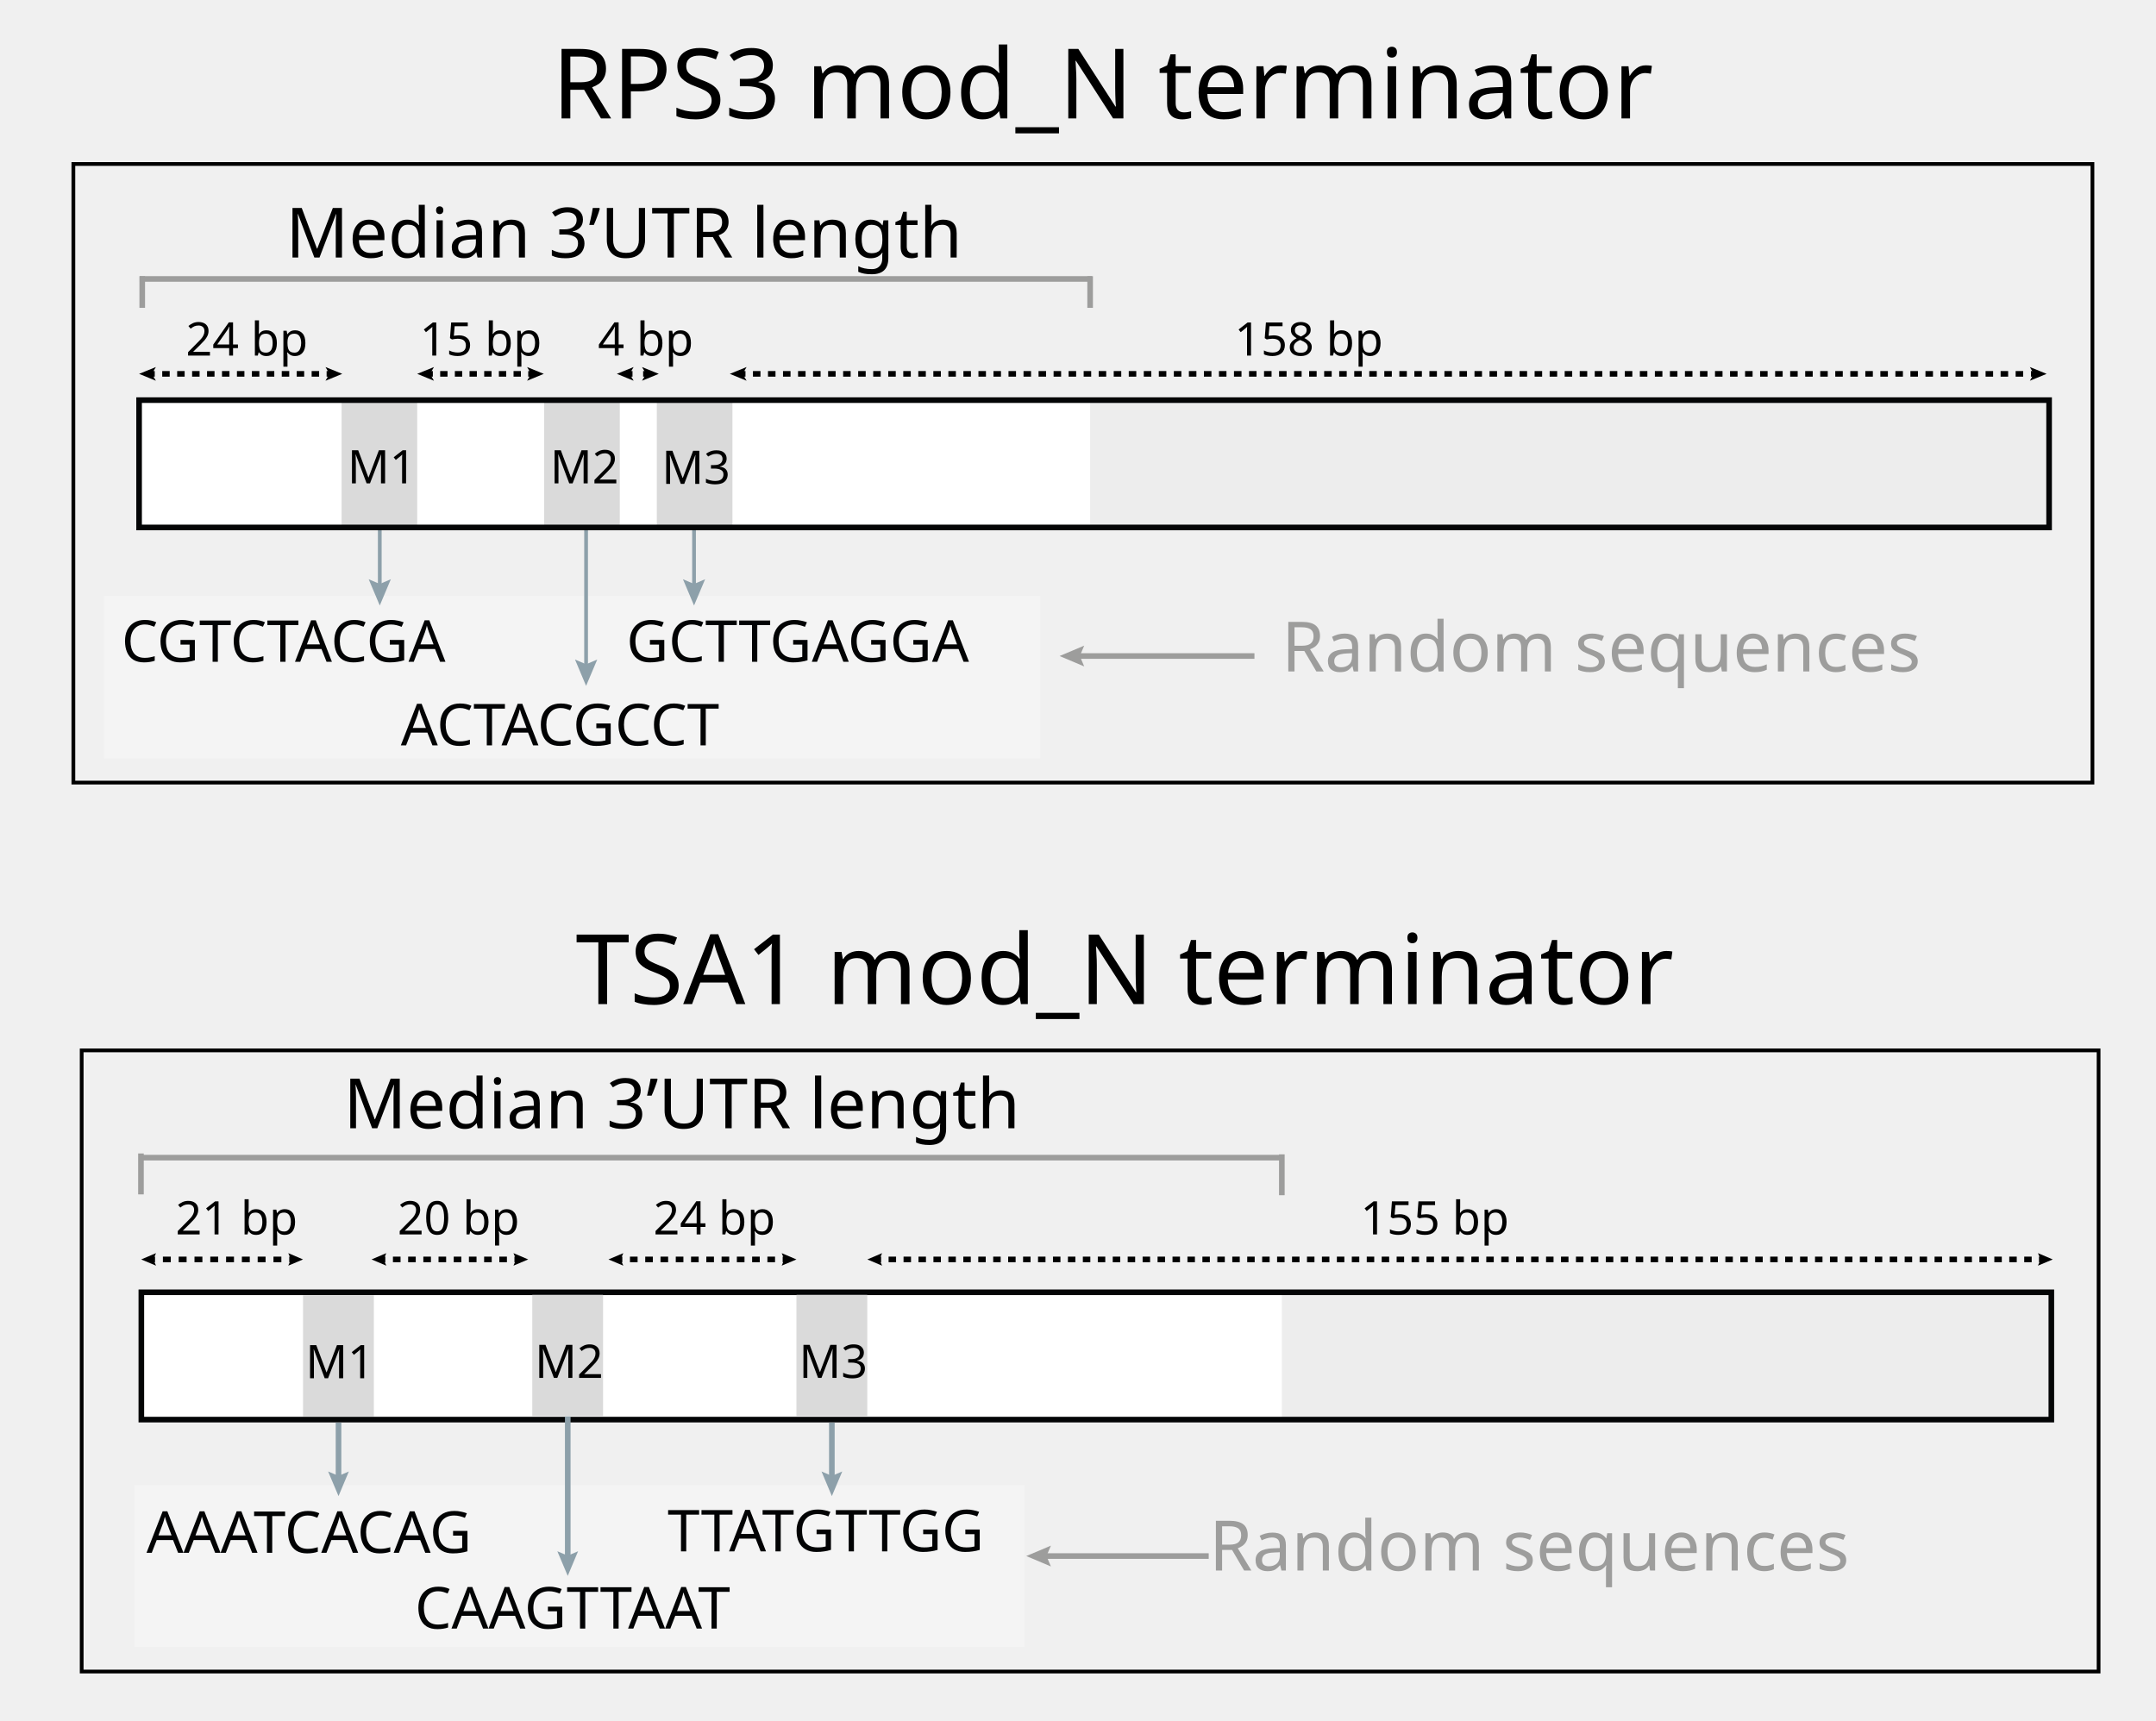
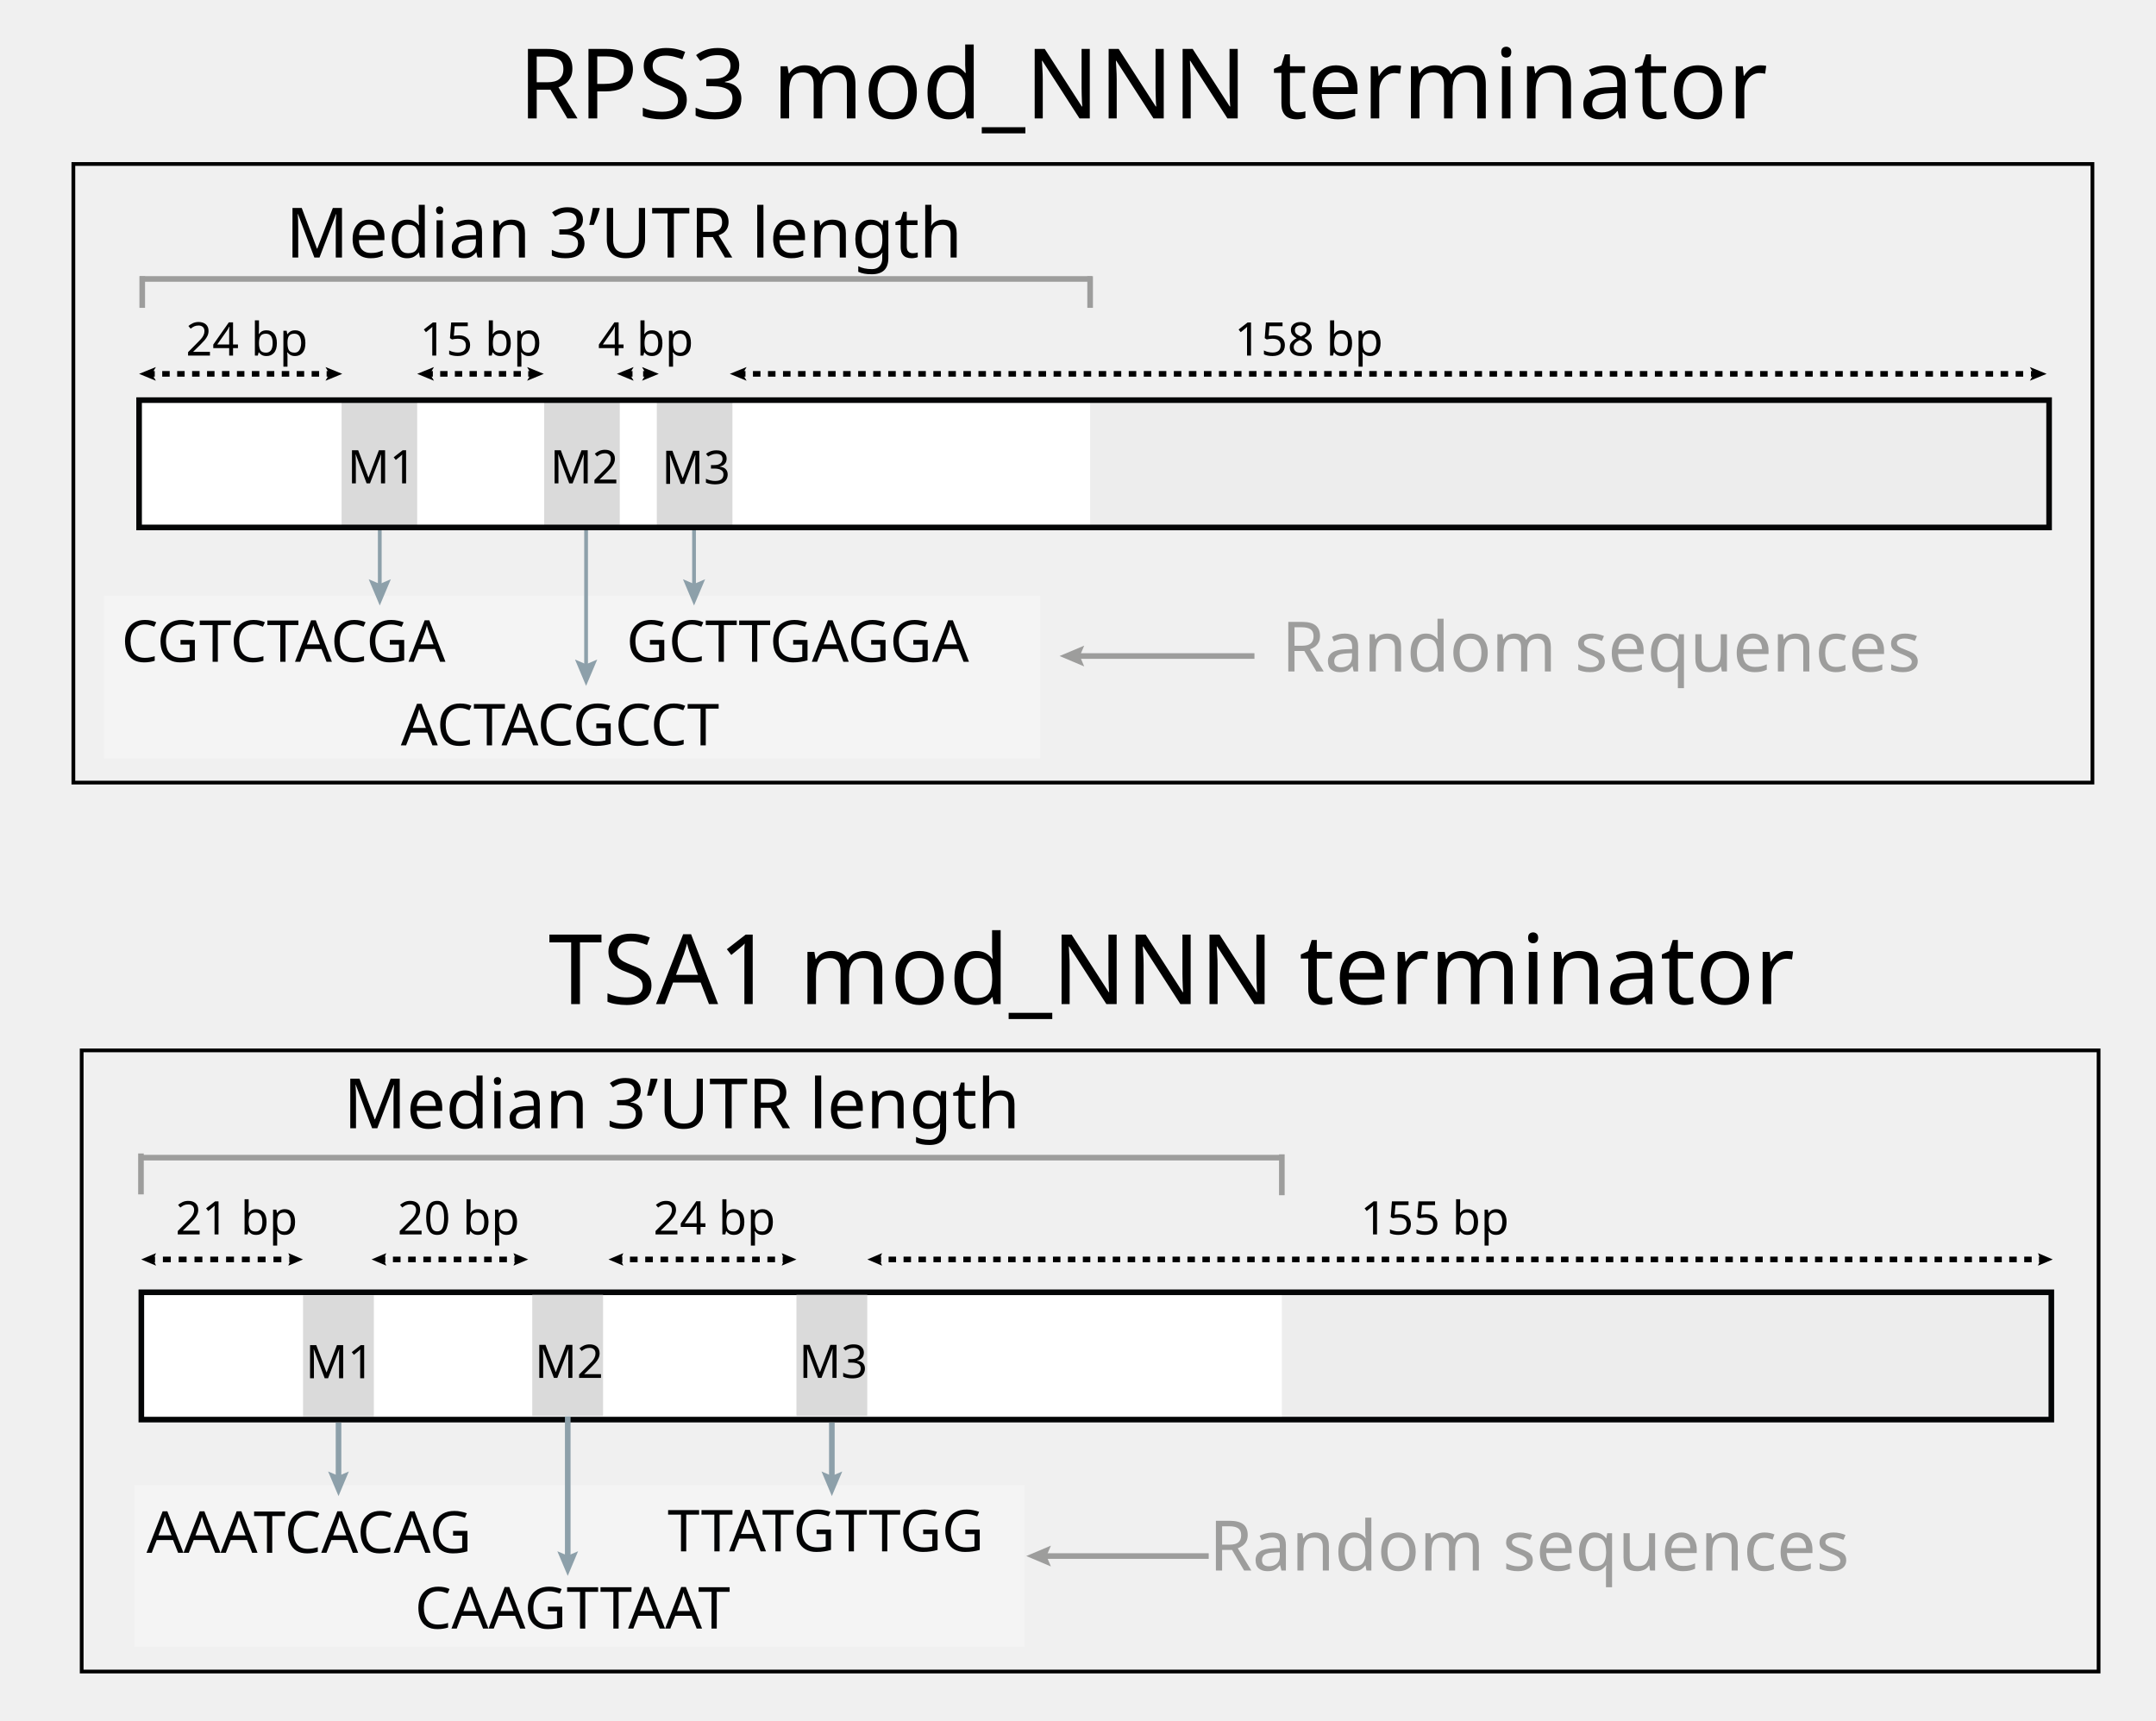
<svg xmlns="http://www.w3.org/2000/svg" version="1.1" id="Layer_1" x="0px" y="0px" viewBox="0 0 288 229.87" style="enable-background:new 0 0 288 229.87;" xml:space="preserve">
-   <style type="text/css">
+   <defs id="defs1188">
+ 	
+ 
+ 	
+ </defs>
+   <style type="text/css" id="style833">
	.st0{fill:#FFFFFF;}
	.st1{fill:#EDEDED;}
	.st2{fill:none;stroke:#040506;stroke-width:0.75;stroke-miterlimit:10;}
	.st3{fill:#F4F4F4;}
	.st4{fill:none;stroke:#000000;stroke-width:0.5;stroke-miterlimit:10;}
	.st5{fill:#DADADA;}
	.st6{font-family:'Arial-BoldMT';}
	.st7{font-size:6.191px;}
	.st8{fill:none;stroke:#8DA0AA;stroke-width:0.5;stroke-miterlimit:10;}
	.st9{fill:#8DA0AA;}
	.st10{fill:#020304;}
	.st11{font-family:'ArialMT';}
	.st12{font-size:7.739px;}
	.st13{fill:none;stroke:#000000;stroke-width:0.75;stroke-miterlimit:10;}
	.st14{fill:none;stroke:#000000;stroke-width:0.75;stroke-miterlimit:10;stroke-dasharray:0.998,0.998;}
	.st15{fill:none;stroke:#000000;stroke-width:0.75;stroke-miterlimit:10;stroke-dasharray:0.98,0.98;}
	.st16{fill:none;stroke:#000000;stroke-width:0.75;stroke-miterlimit:10;stroke-dasharray:1.004,1.004;}
	.st17{font-size:13px;}
	.st18{fill:#9D9D9C;}
	.st19{font-size:9.286px;}
	.st20{fill:none;stroke:#9D9D9C;stroke-width:0.75;stroke-miterlimit:10;}
	.st21{fill:none;stroke:#8DA0AA;stroke-width:0.75;stroke-miterlimit:10;}
	.st22{fill:none;stroke:#000000;stroke-width:0.75;stroke-miterlimit:10;stroke-dasharray:1.055,1.055;}
	.st23{font-size:6.191px;}
	.st24{fill:none;stroke:#000000;stroke-width:0.75;stroke-miterlimit:10;stroke-dasharray:0.998,0.998;}
	.st25{fill:none;stroke:#000000;stroke-width:0.75;stroke-miterlimit:10;stroke-dasharray:1.015,1.015;}
	.st26{fill:none;stroke:#000000;stroke-width:0.75;stroke-miterlimit:10;stroke-dasharray:1.02,1.02;}
	.st27{font-size:9.299px;}
</style>
-   <rect x="18.88" y="172.66" class="st0" width="254.8" height="17.01" />
-   <rect x="171.23" y="172.66" class="st1" width="102.79" height="17.01" />
-   <rect x="18.88" y="172.66" class="st2" width="255.14" height="17.01" />
-   <rect x="13.86" y="79.63" class="st3" width="125.1" height="21.7" />
-   <rect x="9.8" y="21.91" class="st4" width="269.71" height="82.65" />
-   <rect x="18.58" y="53.46" class="st0" width="254.8" height="17.01" />
-   <rect x="45.63" y="53.8" class="st5" width="10.1" height="16.34" />
-   <text transform="matrix(1 0 0 1 46.4242 64.5775)" class="st6 st7">M1</text>
-   <g>
-     <g>
-       <line class="st8" x1="78.29" y1="70.79" x2="78.29" y2="89.25" />
-       <g>
-         <polygon class="st9" points="76.81,88.12 78.29,88.75 79.78,88.12 78.29,91.64    " />
-       </g>
-     </g>
-   </g>
-   <g>
-     <g>
-       <line class="st8" x1="92.71" y1="70.79" x2="92.71" y2="78.51" />
-       <g>
-         <polygon class="st9" points="91.23,77.39 92.71,78.02 94.19,77.39 92.71,80.9    " />
-       </g>
-     </g>
-   </g>
-   <g>
-     <text transform="matrix(1 0 0 1 16.2305 88.4216)" class="st10 st11 st12">CGTCTACGA</text>
-   </g>
-   <g>
-     <g>
-       <line class="st8" x1="50.73" y1="70.79" x2="50.73" y2="78.51" />
-       <g>
-         <polygon class="st9" points="49.25,77.39 50.73,78.02 52.21,77.39 50.73,80.9    " />
-       </g>
-     </g>
-   </g>
-   <g>
-     <text transform="matrix(1 0 0 1 53.544 99.5839)" class="st10 st11 st12">ACTACGCCT</text>
-   </g>
-   <g>
-     <text transform="matrix(1 0 0 1 83.6748 88.4216)" class="st10 st11 st12">GCTTGAGGA</text>
-   </g>
-   <g>
-     <g>
-       <line class="st13" x1="20.17" y1="49.95" x2="20.67" y2="49.95" />
-       <line class="st14" x1="21.67" y1="49.95" x2="43.13" y2="49.95" />
-       <line class="st13" x1="43.63" y1="49.95" x2="44.13" y2="49.95" />
-       <g>
-         <polygon points="18.58,49.95 20.82,50.87 20.29,49.95 20.82,49.04    " />
-       </g>
-       <g>
-         <polygon points="45.72,49.95 43.48,50.87 44.01,49.95 43.48,49.04    " />
-       </g>
-     </g>
-   </g>
-   <text transform="matrix(1 0 0 1 24.8251 47.5069)" class="st11 st7">24 bp</text>
-   <g>
-     <g>
-       <line class="st13" x1="57.32" y1="49.95" x2="57.82" y2="49.95" />
-       <line class="st15" x1="58.8" y1="49.95" x2="70.07" y2="49.95" />
-       <line class="st13" x1="70.56" y1="49.95" x2="71.06" y2="49.95" />
-       <g>
-         <polygon points="55.73,49.95 57.97,50.87 57.44,49.95 57.97,49.04    " />
-       </g>
-       <g>
-         <polygon points="72.64,49.95 70.41,50.87 70.94,49.95 70.41,49.04    " />
-       </g>
-     </g>
-   </g>
-   <text transform="matrix(1 0 0 1 56.0707 47.5069)" class="st11 st7">15 bp</text>
-   <g>
-     <g>
-       <line class="st13" x1="83.99" y1="49.95" x2="84.49" y2="49.95" />
-       <line class="st13" x1="85.91" y1="49.95" x2="86.41" y2="49.95" />
-       <g>
-         <polygon points="82.4,49.95 84.64,50.87 84.11,49.95 84.64,49.04    " />
-       </g>
-       <g>
-         <polygon points="88,49.95 85.76,50.87 86.3,49.95 85.76,49.04    " />
-       </g>
-     </g>
-   </g>
-   <text transform="matrix(1 0 0 1 79.8714 47.5069)" class="st11 st7">4 bp</text>
-   <g>
-     <g>
-       <line class="st13" x1="99.08" y1="49.95" x2="99.58" y2="49.95" />
-       <line class="st16" x1="100.58" y1="49.95" x2="270.8" y2="49.95" />
-       <line class="st13" x1="271.3" y1="49.95" x2="271.8" y2="49.95" />
-       <g>
-         <polygon points="97.49,49.95 99.73,50.87 99.2,49.95 99.73,49.04    " />
-       </g>
-       <g>
-         <polygon points="273.39,49.95 271.15,50.87 271.68,49.95 271.15,49.04    " />
-       </g>
-     </g>
-   </g>
-   <g>
-     <text transform="matrix(1 0 0 1 164.9081 47.5069)" class="st11 st7">158 bp</text>
-   </g>
-   <g>
-     <text transform="matrix(1 0 0 1 73.7464 15.8208)" class="st11 st17">RPS3 mod_N terminator</text>
-   </g>
-   <text transform="matrix(1 0 0 1 171.1864 89.7138)" class="st18 st11 st19">Random sequences</text>
-   <g>
-     <g>
-       <line class="st20" x1="143.78" y1="87.65" x2="167.57" y2="87.65" />
-       <g>
-         <polygon class="st18" points="144.83,89.04 144.24,87.65 144.83,86.26 141.54,87.65    " />
-       </g>
-     </g>
-   </g>
-   <rect x="72.69" y="53.8" class="st5" width="10.1" height="16.34" />
-   <g>
-     <text transform="matrix(1 0 0 1 73.4906 64.5775)" class="st6 st7">M2</text>
-   </g>
-   <rect x="87.74" y="53.8" class="st5" width="10.1" height="16.34" />
-   <g>
-     <text transform="matrix(1 0 0 1 88.3998 64.6508)" class="st6 st7">M3</text>
-   </g>
-   <g>
-     <text transform="matrix(1 0 0 1 38.1644 34.4091)" class="st11 st19">Median 3’UTR length</text>
-   </g>
-   <line class="st20" x1="19" y1="41.13" x2="19" y2="36.9" />
-   <line class="st20" x1="145.62" y1="41.13" x2="145.62" y2="36.9" />
-   <line class="st20" x1="145.86" y1="37.27" x2="18.66" y2="37.27" />
-   <rect x="145.62" y="53.46" class="st1" width="128.1" height="17.01" />
-   <rect x="18.58" y="53.46" class="st2" width="255.14" height="17.01" />
-   <rect x="17.95" y="198.42" class="st3" width="118.91" height="21.61" />
-   <rect x="10.91" y="140.34" class="st4" width="269.42" height="82.99" />
-   <g>
-     <g>
-       <line class="st21" x1="75.84" y1="189.23" x2="75.84" y2="208.31" />
-       <g>
-         <polygon class="st9" points="74.45,207.26 75.84,207.85 77.22,207.26 75.84,210.55    " />
-       </g>
-     </g>
-   </g>
-   <g>
-     <g>
-       <line class="st21" x1="111.12" y1="190.07" x2="111.12" y2="197.65" />
-       <g>
-         <polygon class="st9" points="109.74,196.6 111.12,197.19 112.51,196.6 111.12,199.89    " />
-       </g>
-     </g>
-   </g>
-   <g>
-     <text transform="matrix(1 0 0 1 19.5714 207.4672)" class="st10 st11 st12">AAATCACAG</text>
-   </g>
-   <g>
-     <g>
-       <line class="st21" x1="45.22" y1="190.07" x2="45.22" y2="197.65" />
-       <g>
-         <polygon class="st9" points="43.83,196.6 45.22,197.19 46.6,196.6 45.22,199.89    " />
-       </g>
-     </g>
-   </g>
-   <g>
-     <text transform="matrix(1 0 0 1 55.4181 217.5864)" class="st10 st11 st12">CAAGTTAAT</text>
-   </g>
-   <g>
-     <text transform="matrix(1 0 0 1 89.169 207.2758)" class="st10 st11 st12">TTATGTTGG</text>
-   </g>
-   <g>
-     <g>
-       <line class="st13" x1="20.21" y1="168.27" x2="20.71" y2="168.27" />
-       <line class="st22" x1="21.76" y1="168.27" x2="38.11" y2="168.27" />
-       <line class="st13" x1="38.64" y1="168.27" x2="39.14" y2="168.27" />
-       <g>
-         <polygon points="20.84,169.1 20.48,168.27 20.84,167.43 18.86,168.27    " />
-       </g>
-       <g>
-         <polygon points="38.51,169.1 38.86,168.27 38.51,167.43 40.48,168.27    " />
-       </g>
-     </g>
-   </g>
-   <text transform="matrix(1 0 0 1 23.4477 164.9314)" class="st11 st23">21 bp</text>
-   <text transform="matrix(1 0 0 1 53.0951 164.9295)" class="st11 st23">20 bp</text>
-   <text transform="matrix(1 0 0 1 87.2709 164.9305)" class="st11 st23">24 bp</text>
-   <g>
-     <g>
-       <line class="st13" x1="117.2" y1="168.27" x2="117.7" y2="168.27" />
-       <line class="st24" x1="118.7" y1="168.27" x2="271.87" y2="168.27" />
-       <line class="st13" x1="272.37" y1="168.27" x2="272.87" y2="168.27" />
-       <g>
-         <polygon points="117.83,169.1 117.48,168.27 117.83,167.43 115.86,168.27    " />
-       </g>
-       <g>
-         <polygon points="272.23,169.1 272.59,168.27 272.23,167.43 274.21,168.27    " />
-       </g>
-     </g>
-   </g>
-   <text transform="matrix(1 0 0 1 181.7397 164.9305)" class="st11 st23">155 bp</text>
-   <g>
-     <g>
-       <line class="st13" x1="50.97" y1="168.27" x2="51.47" y2="168.27" />
-       <line class="st25" x1="52.49" y1="168.27" x2="68.21" y2="168.27" />
-       <line class="st13" x1="68.72" y1="168.27" x2="69.22" y2="168.27" />
-       <g>
-         <polygon points="51.6,169.1 51.25,168.27 51.6,167.43 49.63,168.27    " />
-       </g>
-       <g>
-         <polygon points="68.59,169.1 68.94,168.27 68.59,167.43 70.56,168.27    " />
-       </g>
-     </g>
-   </g>
-   <g>
-     <g>
-       <line class="st13" x1="82.63" y1="168.27" x2="83.13" y2="168.27" />
-       <line class="st26" x1="84.15" y1="168.27" x2="104.04" y2="168.27" />
-       <line class="st13" x1="104.55" y1="168.27" x2="105.05" y2="168.27" />
-       <g>
-         <polygon points="83.26,169.1 82.91,168.27 83.26,167.43 81.28,168.27    " />
-       </g>
-       <g>
-         <polygon points="104.42,169.1 104.77,168.27 104.42,167.43 106.39,168.27    " />
-       </g>
-     </g>
-   </g>
-   <text transform="matrix(1 0 0 1 161.5156 209.8299)" class="st18 st11 st27">Random sequences</text>
-   <g>
-     <g>
-       <line class="st20" x1="139.33" y1="207.9" x2="161.46" y2="207.9" />
-       <g>
-         <polygon class="st18" points="140.38,209.29 139.79,207.9 140.38,206.51 137.09,207.9    " />
-       </g>
-     </g>
-   </g>
-   <rect x="40.48" y="173.05" class="st5" width="9.46" height="16.19" />
-   <g>
-     <text transform="matrix(1 0 0 1 40.8246 184.1414)" class="st6 st7">M1</text>
-   </g>
-   <rect x="71.1" y="173" class="st5" width="9.46" height="16.19" />
-   <g>
-     <text transform="matrix(1 0 0 1 71.4448 184.1004)" class="st6 st7">M2</text>
-   </g>
-   <rect x="106.39" y="173" class="st5" width="9.46" height="16.19" />
-   <g>
-     <text transform="matrix(1 0 0 1 106.7328 184.1004)" class="st6 st7">M3</text>
-   </g>
-   <line class="st20" x1="18.75" y1="154.67" x2="171.51" y2="154.67" />
-   <line class="st20" x1="18.83" y1="159.58" x2="18.83" y2="154.11" />
-   <line class="st20" x1="171.23" y1="159.69" x2="171.23" y2="154.23" />
-   <g>
-     <text transform="matrix(1 0 0 1 45.8823 150.7449)" class="st11 st19">Median 3’UTR length</text>
-   </g>
-   <g>
-     <text transform="matrix(1 0 0 1 76.8978 134.1517)" class="st11 st17">TSA1 mod_N terminator</text>
-   </g>
+   <rect x="18.88" y="172.66" class="st0" width="254.8" height="17.01" id="rect835" />
+   <rect x="171.23" y="172.66" class="st1" width="102.79" height="17.01" id="rect837" />
+   <rect x="18.88" y="172.66" class="st2" width="255.14" height="17.01" id="rect839" />
+   <rect x="13.86" y="79.63" class="st3" width="125.1" height="21.7" id="rect841" />
+   <rect x="9.8" y="21.91" class="st4" width="269.71" height="82.65" id="rect843" />
+   <rect x="18.58" y="53.46" class="st0" width="254.8" height="17.01" id="rect845" />
+   <rect x="45.63" y="53.8" class="st5" width="10.1" height="16.34" id="rect847" />
+   <text transform="matrix(1 0 0 1 46.4242 64.5775)" class="st6 st7" id="text849">M1</text>
+   <g id="g859">
+     <g id="g857">
+       <line class="st8" x1="78.29" y1="70.79" x2="78.29" y2="89.25" id="line851" />
+       <g id="g855">
+         <polygon class="st9" points="76.81,88.12 78.29,88.75 79.78,88.12 78.29,91.64    " id="polygon853" />
+       </g>
+     </g>
+   </g>
+   <g id="g869">
+     <g id="g867">
+       <line class="st8" x1="92.71" y1="70.79" x2="92.71" y2="78.51" id="line861" />
+       <g id="g865">
+         <polygon class="st9" points="91.23,77.39 92.71,78.02 94.19,77.39 92.71,80.9    " id="polygon863" />
+       </g>
+     </g>
+   </g>
+   <g id="g873">
+     <text transform="matrix(1 0 0 1 16.2305 88.4216)" class="st10 st11 st12" id="text871">CGTCTACGA</text>
+   </g>
+   <g id="g883">
+     <g id="g881">
+       <line class="st8" x1="50.73" y1="70.79" x2="50.73" y2="78.51" id="line875" />
+       <g id="g879">
+         <polygon class="st9" points="49.25,77.39 50.73,78.02 52.21,77.39 50.73,80.9    " id="polygon877" />
+       </g>
+     </g>
+   </g>
+   <g id="g887">
+     <text transform="matrix(1 0 0 1 53.544 99.5839)" class="st10 st11 st12" id="text885">ACTACGCCT</text>
+   </g>
+   <g id="g891">
+     <text transform="matrix(1 0 0 1 83.6748 88.4216)" class="st10 st11 st12" id="text889">GCTTGAGGA</text>
+   </g>
+   <g id="g909">
+     <g id="g907">
+       <line class="st13" x1="20.17" y1="49.95" x2="20.67" y2="49.95" id="line893" />
+       <line class="st14" x1="21.67" y1="49.95" x2="43.13" y2="49.95" id="line895" />
+       <line class="st13" x1="43.63" y1="49.95" x2="44.13" y2="49.95" id="line897" />
+       <g id="g901">
+         <polygon points="18.58,49.95 20.82,50.87 20.29,49.95 20.82,49.04    " id="polygon899" />
+       </g>
+       <g id="g905">
+         <polygon points="45.72,49.95 43.48,50.87 44.01,49.95 43.48,49.04    " id="polygon903" />
+       </g>
+     </g>
+   </g>
+   <text transform="matrix(1 0 0 1 24.8251 47.5069)" class="st11 st7" id="text911">24 bp</text>
+   <g id="g929">
+     <g id="g927">
+       <line class="st13" x1="57.32" y1="49.95" x2="57.82" y2="49.95" id="line913" />
+       <line class="st15" x1="58.8" y1="49.95" x2="70.07" y2="49.95" id="line915" />
+       <line class="st13" x1="70.56" y1="49.95" x2="71.06" y2="49.95" id="line917" />
+       <g id="g921">
+         <polygon points="55.73,49.95 57.97,50.87 57.44,49.95 57.97,49.04    " id="polygon919" />
+       </g>
+       <g id="g925">
+         <polygon points="72.64,49.95 70.41,50.87 70.94,49.95 70.41,49.04    " id="polygon923" />
+       </g>
+     </g>
+   </g>
+   <text transform="matrix(1 0 0 1 56.0707 47.5069)" class="st11 st7" id="text931">15 bp</text>
+   <g id="g947">
+     <g id="g945">
+       <line class="st13" x1="83.99" y1="49.95" x2="84.49" y2="49.95" id="line933" />
+       <line class="st13" x1="85.91" y1="49.95" x2="86.41" y2="49.95" id="line935" />
+       <g id="g939">
+         <polygon points="82.4,49.95 84.64,50.87 84.11,49.95 84.64,49.04    " id="polygon937" />
+       </g>
+       <g id="g943">
+         <polygon points="88,49.95 85.76,50.87 86.3,49.95 85.76,49.04    " id="polygon941" />
+       </g>
+     </g>
+   </g>
+   <text transform="matrix(1 0 0 1 79.8714 47.5069)" class="st11 st7" id="text949">4 bp</text>
+   <g id="g967">
+     <g id="g965">
+       <line class="st13" x1="99.08" y1="49.95" x2="99.58" y2="49.95" id="line951" />
+       <line class="st16" x1="100.58" y1="49.95" x2="270.8" y2="49.95" id="line953" />
+       <line class="st13" x1="271.3" y1="49.95" x2="271.8" y2="49.95" id="line955" />
+       <g id="g959">
+         <polygon points="97.49,49.95 99.73,50.87 99.2,49.95 99.73,49.04    " id="polygon957" />
+       </g>
+       <g id="g963">
+         <polygon points="273.39,49.95 271.15,50.87 271.68,49.95 271.15,49.04    " id="polygon961" />
+       </g>
+     </g>
+   </g>
+   <g id="g971">
+     <text transform="matrix(1 0 0 1 164.9081 47.5069)" class="st11 st7" id="text969">158 bp</text>
+   </g>
+   <text class="st11 st17" id="text973" x="152.692" y="15.821" style="text-align:center;text-anchor:middle">RPS3 mod_NNN terminator</text>
+   <text transform="matrix(1 0 0 1 171.1864 89.7138)" class="st18 st11 st19" id="text977">Random sequences</text>
+   <g id="g987">
+     <g id="g985">
+       <line class="st20" x1="143.78" y1="87.65" x2="167.57" y2="87.65" id="line979" />
+       <g id="g983">
+         <polygon class="st18" points="144.83,89.04 144.24,87.65 144.83,86.26 141.54,87.65    " id="polygon981" />
+       </g>
+     </g>
+   </g>
+   <rect x="72.69" y="53.8" class="st5" width="10.1" height="16.34" id="rect989" />
+   <g id="g993">
+     <text transform="matrix(1 0 0 1 73.4906 64.5775)" class="st6 st7" id="text991">M2</text>
+   </g>
+   <rect x="87.74" y="53.8" class="st5" width="10.1" height="16.34" id="rect995" />
+   <g id="g999">
+     <text transform="matrix(1 0 0 1 88.3998 64.6508)" class="st6 st7" id="text997">M3</text>
+   </g>
+   <g id="g1003">
+     <text transform="matrix(1 0 0 1 38.1644 34.4091)" class="st11 st19" id="text1001">Median 3’UTR length</text>
+   </g>
+   <line class="st20" x1="19" y1="41.13" x2="19" y2="36.9" id="line1005" />
+   <line class="st20" x1="145.62" y1="41.13" x2="145.62" y2="36.9" id="line1007" />
+   <line class="st20" x1="145.86" y1="37.27" x2="18.66" y2="37.27" id="line1009" />
+   <rect x="145.62" y="53.46" class="st1" width="128.1" height="17.01" id="rect1011" />
+   <rect x="18.58" y="53.46" class="st2" width="255.14" height="17.01" id="rect1013" />
+   <rect x="17.95" y="198.42" class="st3" width="118.91" height="21.61" id="rect1015" />
+   <rect x="10.91" y="140.34" class="st4" width="269.42" height="82.99" id="rect1017" />
+   <g id="g1027">
+     <g id="g1025">
+       <line class="st21" x1="75.84" y1="189.23" x2="75.84" y2="208.31" id="line1019" />
+       <g id="g1023">
+         <polygon class="st9" points="74.45,207.26 75.84,207.85 77.22,207.26 75.84,210.55    " id="polygon1021" />
+       </g>
+     </g>
+   </g>
+   <g id="g1037">
+     <g id="g1035">
+       <line class="st21" x1="111.12" y1="190.07" x2="111.12" y2="197.65" id="line1029" />
+       <g id="g1033">
+         <polygon class="st9" points="109.74,196.6 111.12,197.19 112.51,196.6 111.12,199.89    " id="polygon1031" />
+       </g>
+     </g>
+   </g>
+   <g id="g1041">
+     <text transform="matrix(1 0 0 1 19.5714 207.4672)" class="st10 st11 st12" id="text1039">AAATCACAG</text>
+   </g>
+   <g id="g1051">
+     <g id="g1049">
+       <line class="st21" x1="45.22" y1="190.07" x2="45.22" y2="197.65" id="line1043" />
+       <g id="g1047">
+         <polygon class="st9" points="43.83,196.6 45.22,197.19 46.6,196.6 45.22,199.89    " id="polygon1045" />
+       </g>
+     </g>
+   </g>
+   <g id="g1055">
+     <text transform="matrix(1 0 0 1 55.4181 217.5864)" class="st10 st11 st12" id="text1053">CAAGTTAAT</text>
+   </g>
+   <g id="g1059">
+     <text transform="matrix(1 0 0 1 89.169 207.2758)" class="st10 st11 st12" id="text1057">TTATGTTGG</text>
+   </g>
+   <g id="g1077">
+     <g id="g1075">
+       <line class="st13" x1="20.21" y1="168.27" x2="20.71" y2="168.27" id="line1061" />
+       <line class="st22" x1="21.76" y1="168.27" x2="38.11" y2="168.27" id="line1063" />
+       <line class="st13" x1="38.64" y1="168.27" x2="39.14" y2="168.27" id="line1065" />
+       <g id="g1069">
+         <polygon points="20.84,169.1 20.48,168.27 20.84,167.43 18.86,168.27    " id="polygon1067" />
+       </g>
+       <g id="g1073">
+         <polygon points="38.51,169.1 38.86,168.27 38.51,167.43 40.48,168.27    " id="polygon1071" />
+       </g>
+     </g>
+   </g>
+   <text transform="matrix(1 0 0 1 23.4477 164.9314)" class="st11 st23" id="text1079">21 bp</text>
+   <text transform="matrix(1 0 0 1 53.0951 164.9295)" class="st11 st23" id="text1081">20 bp</text>
+   <text transform="matrix(1 0 0 1 87.2709 164.9305)" class="st11 st23" id="text1083">24 bp</text>
+   <g id="g1101">
+     <g id="g1099">
+       <line class="st13" x1="117.2" y1="168.27" x2="117.7" y2="168.27" id="line1085" />
+       <line class="st24" x1="118.7" y1="168.27" x2="271.87" y2="168.27" id="line1087" />
+       <line class="st13" x1="272.37" y1="168.27" x2="272.87" y2="168.27" id="line1089" />
+       <g id="g1093">
+         <polygon points="117.83,169.1 117.48,168.27 117.83,167.43 115.86,168.27    " id="polygon1091" />
+       </g>
+       <g id="g1097">
+         <polygon points="272.23,169.1 272.59,168.27 272.23,167.43 274.21,168.27    " id="polygon1095" />
+       </g>
+     </g>
+   </g>
+   <text transform="matrix(1 0 0 1 181.7397 164.9305)" class="st11 st23" id="text1103">155 bp</text>
+   <g id="g1121">
+     <g id="g1119">
+       <line class="st13" x1="50.97" y1="168.27" x2="51.47" y2="168.27" id="line1105" />
+       <line class="st25" x1="52.49" y1="168.27" x2="68.21" y2="168.27" id="line1107" />
+       <line class="st13" x1="68.72" y1="168.27" x2="69.22" y2="168.27" id="line1109" />
+       <g id="g1113">
+         <polygon points="51.6,169.1 51.25,168.27 51.6,167.43 49.63,168.27    " id="polygon1111" />
+       </g>
+       <g id="g1117">
+         <polygon points="68.59,169.1 68.94,168.27 68.59,167.43 70.56,168.27    " id="polygon1115" />
+       </g>
+     </g>
+   </g>
+   <g id="g1139">
+     <g id="g1137">
+       <line class="st13" x1="82.63" y1="168.27" x2="83.13" y2="168.27" id="line1123" />
+       <line class="st26" x1="84.15" y1="168.27" x2="104.04" y2="168.27" id="line1125" />
+       <line class="st13" x1="104.55" y1="168.27" x2="105.05" y2="168.27" id="line1127" />
+       <g id="g1131">
+         <polygon points="83.26,169.1 82.91,168.27 83.26,167.43 81.28,168.27    " id="polygon1129" />
+       </g>
+       <g id="g1135">
+         <polygon points="104.42,169.1 104.77,168.27 104.42,167.43 106.39,168.27    " id="polygon1133" />
+       </g>
+     </g>
+   </g>
+   <text transform="matrix(1 0 0 1 161.5156 209.8299)" class="st18 st11 st27" id="text1141">Random sequences</text>
+   <g id="g1151">
+     <g id="g1149">
+       <line class="st20" x1="139.33" y1="207.9" x2="161.46" y2="207.9" id="line1143" />
+       <g id="g1147">
+         <polygon class="st18" points="140.38,209.29 139.79,207.9 140.38,206.51 137.09,207.9    " id="polygon1145" />
+       </g>
+     </g>
+   </g>
+   <rect x="40.48" y="173.05" class="st5" width="9.46" height="16.19" id="rect1153" />
+   <g id="g1157">
+     <text transform="matrix(1 0 0 1 40.8246 184.1414)" class="st6 st7" id="text1155">M1</text>
+   </g>
+   <rect x="71.1" y="173" class="st5" width="9.46" height="16.19" id="rect1159" />
+   <g id="g1163">
+     <text transform="matrix(1 0 0 1 71.4448 184.1004)" class="st6 st7" id="text1161">M2</text>
+   </g>
+   <rect x="106.39" y="173" class="st5" width="9.46" height="16.19" id="rect1165" />
+   <g id="g1169">
+     <text transform="matrix(1 0 0 1 106.7328 184.1004)" class="st6 st7" id="text1167">M3</text>
+   </g>
+   <line class="st20" x1="18.75" y1="154.67" x2="171.51" y2="154.67" id="line1171" />
+   <line class="st20" x1="18.83" y1="159.58" x2="18.83" y2="154.11" id="line1173" />
+   <line class="st20" x1="171.23" y1="159.69" x2="171.23" y2="154.23" id="line1175" />
+   <g id="g1179">
+     <text transform="matrix(1 0 0 1 45.8823 150.7449)" class="st11 st19" id="text1177">Median 3’UTR length</text>
+   </g>
+   <text class="st11 st17" id="text1181" style="text-align:center;text-anchor:middle;stroke-width:1" x="156.491" y="134.152">TSA1 mod_NNN terminator</text>
</svg>
